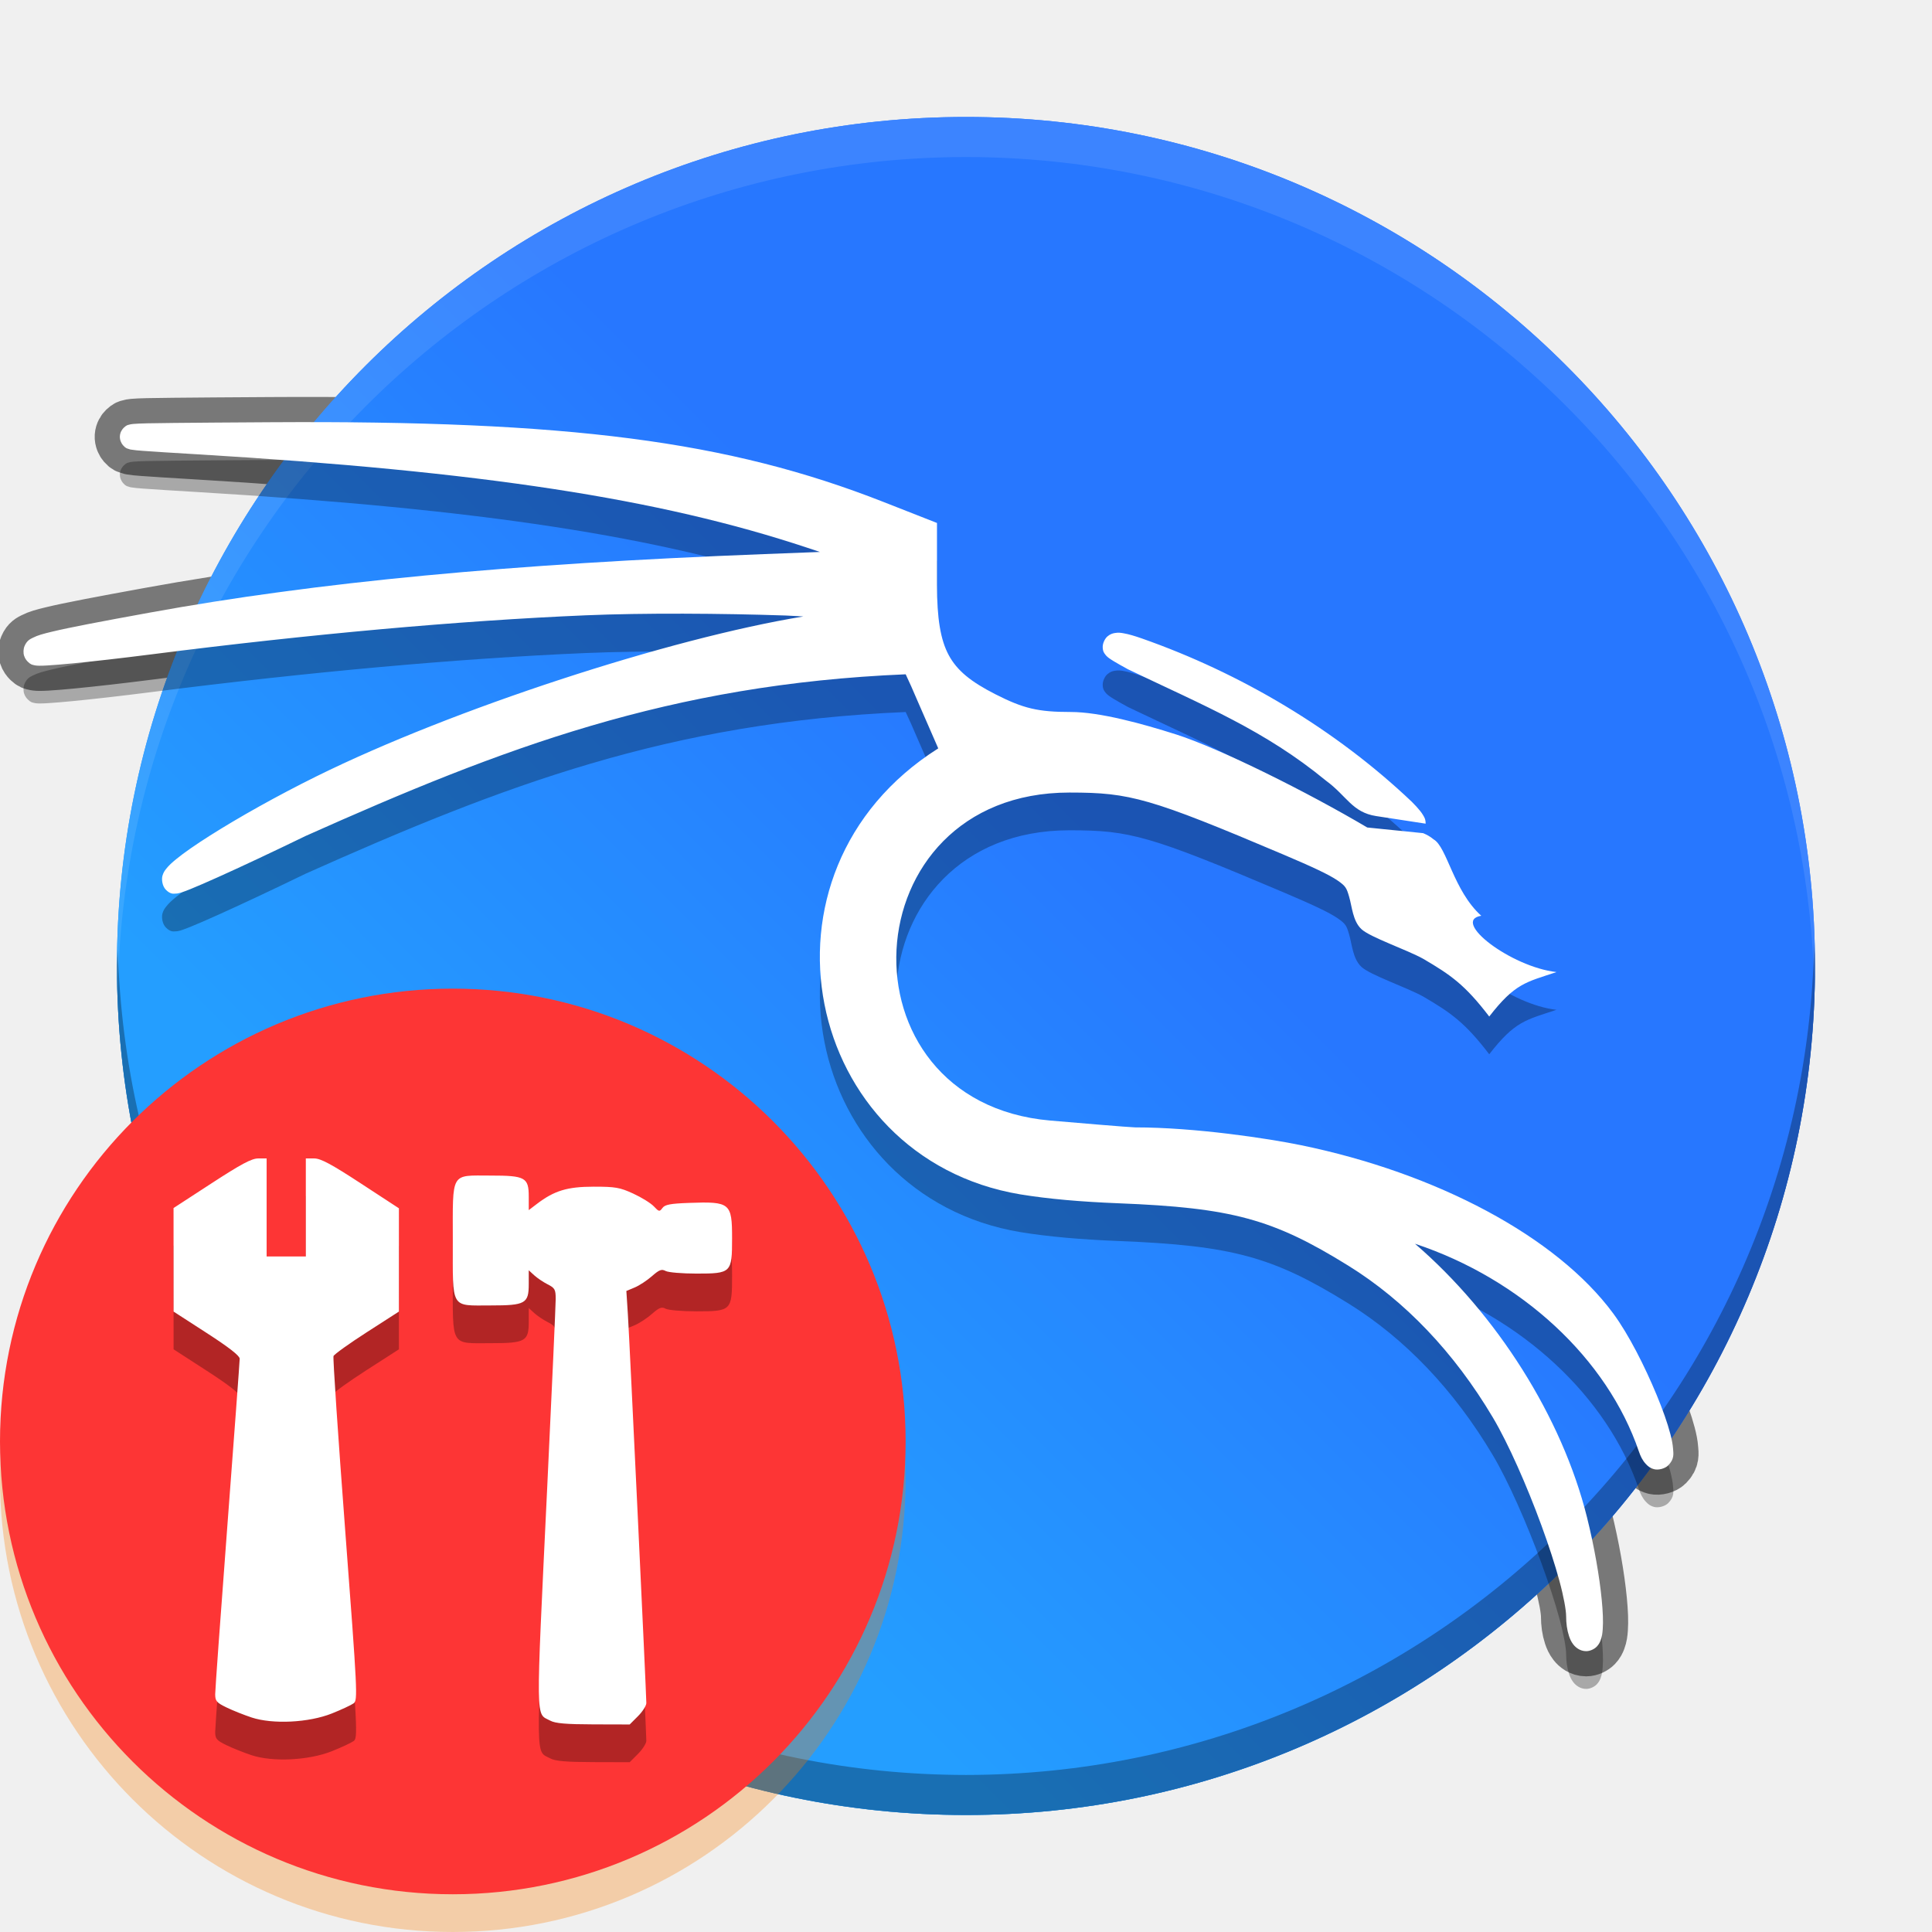
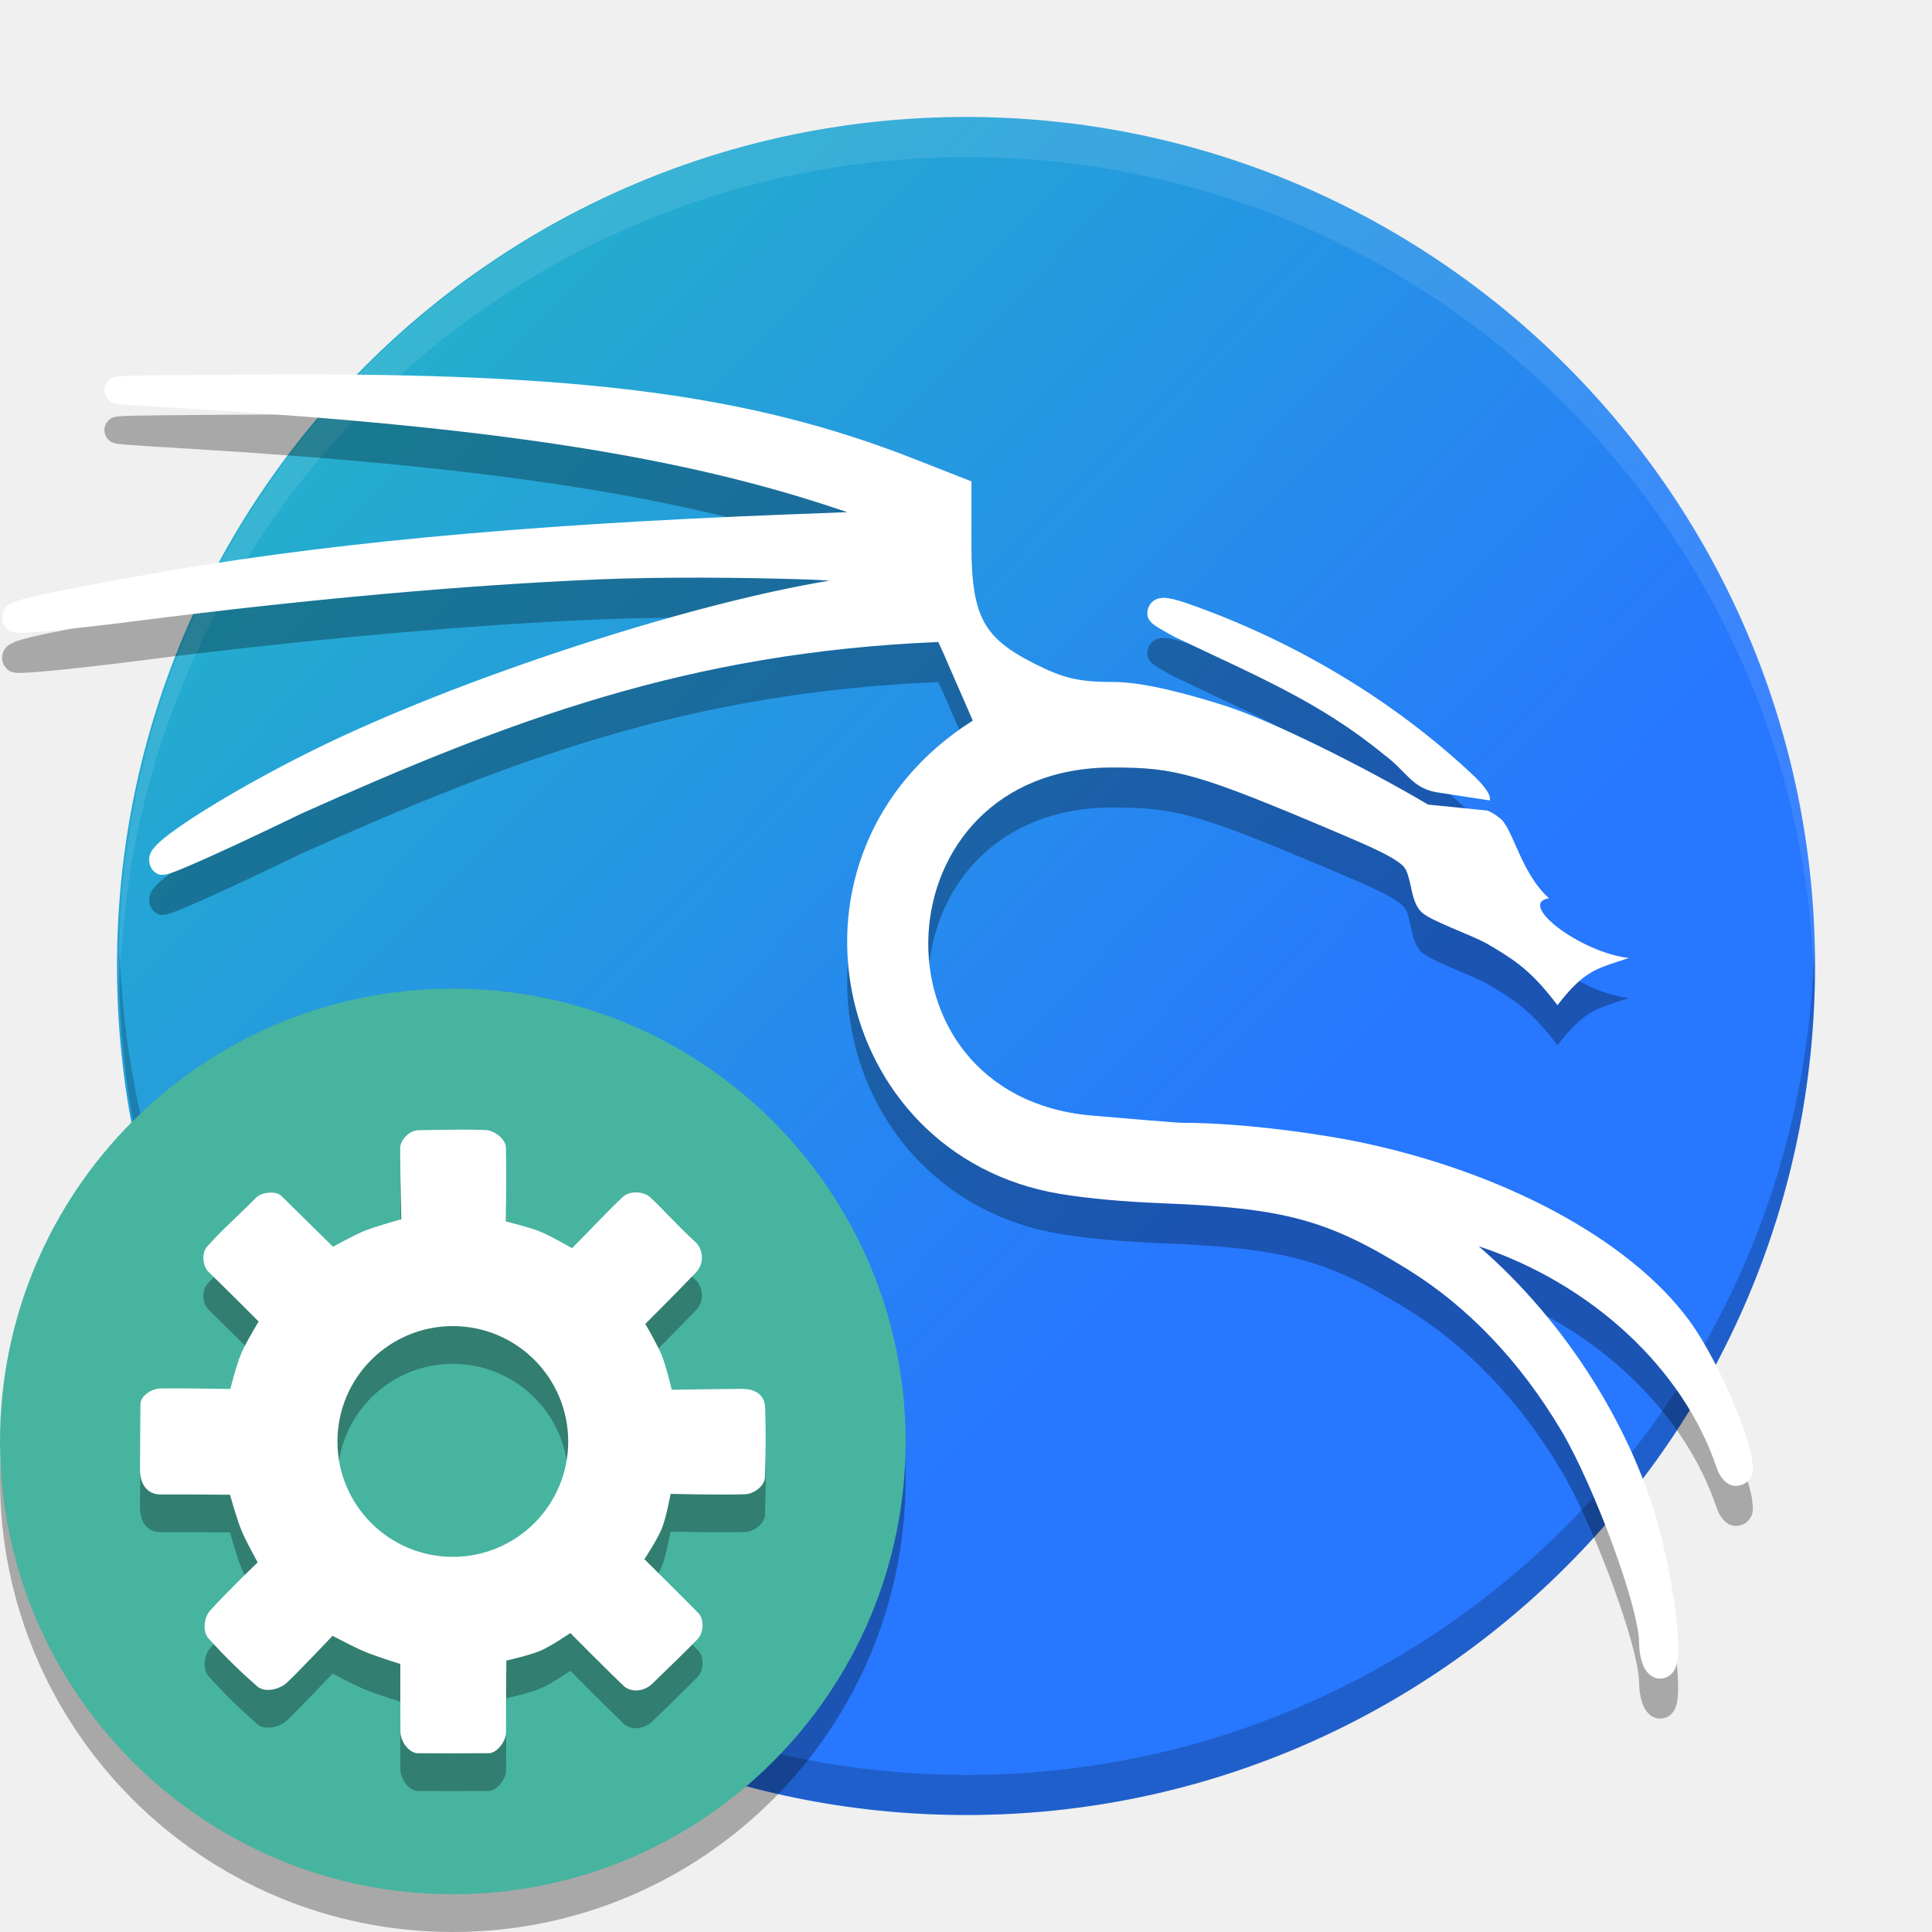
<svg xmlns="http://www.w3.org/2000/svg" version="1" viewBox="0 0 512 512">
  <defs>
-     <linearGradient id="b" x1="211.18" x2="349.73" y1="370.82" y2="232.27" gradientTransform="matrix(1.0606 0 0 1.0606 -62.005 -15.504)" gradientUnits="userSpaceOnUse">
-       <stop stop-color="#249eff" offset="0" />
+     <linearGradient id="e" x1="165.32" x2="320.01" y1="151.05" y2="300.71" gradientTransform="matrix(1.794 0 0 1.794 -250.46 -215.38)" gradientUnits="userSpaceOnUse">
+       <stop stop-color="#23bac2" offset="0" />
      <stop stop-color="#2777ff" offset="1" />
    </linearGradient>
+     <clipPath id="c">
+       <rect width="384" height="384" />
+     </clipPath>
  </defs>
-   <path d="m311.67 194.63c-8.986-2.854-20.241-5.946-27.901-5.946-8.664 0-12.511-0.904-19.949-4.684-6.565-3.335-10.176-6.288-12.379-10.354-2.202-4.065-3.13-9.733-3.13-18.672v-16.383l-14.196-5.574c-41.238-16.188-83.361-21.615-162.38-21.122-11.223 0.07-19.647 0.123-25.586 0.188-5.939 0.064-9.184 0.113-10.847 0.268-0.208 0.019-0.392 0.037-0.649 0.085-0.128 0.024-0.271 0.05-0.511 0.126-0.24 0.076-0.571 0.05-1.35 0.799-0.39 0.374-0.957 1.147-1.024 2.208-0.067 1.06 0.435 1.974 0.817 2.413 0.765 0.879 1.126 0.859 1.371 0.953 0.489 0.188 0.648 0.19 0.852 0.227 0.818 0.145 1.715 0.213 3.185 0.326 2.94 0.225 7.718 0.512 14.104 0.895 75.641 4.536 122.62 11.76 161.73 24.739l3.465 1.151-14.651 0.563c-67.708 2.605-118.58 7.437-162.87 15.496-13.405 2.439-21.377 3.96-26.03 5.081-2.326 0.561-3.748 0.936-5.063 1.613-0.657 0.338-1.53 0.682-2.17 2.175-0.32 0.747-0.372 1.805-0.122 2.579 0.249 0.774 0.652 1.251 0.977 1.577 0.814 0.814 1.258 0.814 1.556 0.895 0.297 0.082 0.482 0.104 0.65 0.124 0.337 0.039 0.594 0.046 0.884 0.048 0.579 5e-3 1.25-0.022 2.079-0.069 1.658-0.095 3.911-0.282 6.651-0.546 5.48-0.529 12.878-1.368 20.918-2.394 42.17-5.381 81.733-8.938 115.1-10.352 15.244-0.646 36.083-0.524 53.032 0.055 1.854 0.063 2.913 0.182 4.663 0.255-35.416 5.793-92.888 24.49-129.04 42.369-10.457 5.17-20.717 10.947-28.231 15.712-3.757 2.383-6.811 4.493-8.963 6.255-1.076 0.881-1.917 1.633-2.632 2.549-0.357 0.458-0.725 0.936-0.98 1.836-0.255 0.9-0.089 2.706 0.932 3.727 1.236 1.236 2.056 0.999 2.459 0.997 0.403-2e-3 0.61-0.047 0.8-0.085 0.381-0.076 0.649-0.161 0.96-0.263 0.622-0.204 1.35-0.481 2.258-0.848 1.816-0.734 4.306-1.815 7.341-3.18 6.069-2.728 14.288-6.583 23.235-10.922 52.224-23.339 96.411-40.206 158.98-42.823 0.898 1.889 1.995 4.337 3.186 7.154l5.445 12.477c-51.997 32.877-35.652 108.59 21.731 118.19 7.551 1.234 16.148 1.97 26.036 2.363 30.078 1.195 40.907 4.138 60.891 16.527 15.009 9.305 28.051 22.962 38.329 40.263 4.072 6.854 9.027 18.101 12.871 28.605 1.922 5.252 3.578 10.336 4.739 14.6 1.162 4.265 1.791 7.836 1.796 9.409 5e-3 1.94 0.242 3.699 0.76 5.256 0.259 0.778 0.567 1.515 1.162 2.279 0.595 0.764 1.748 1.757 3.397 1.757 1.094 0 2.208-0.594 2.795-1.203 0.588-0.609 0.84-1.176 1.03-1.681 0.378-1.011 0.483-1.909 0.558-2.95 0.15-2.083 0.036-4.669-0.261-7.737-0.593-6.136-1.96-14.085-3.916-21.937-6.593-26.462-23.925-53.822-45.578-72.465 28.163 9.346 50.969 30.455 59.336 55.05 0.433 1.272 0.932 2.34 1.863 3.34 0.466 0.5 1.057 1.063 2.183 1.361 1.126 0.297 2.865-0.154 3.715-1.005 1.7-1.7 1.383-3.134 1.3-4.372-0.083-1.238-0.347-2.527-0.73-3.989-0.765-2.924-2.036-6.48-3.611-10.284-3.149-7.609-7.436-16.078-11.483-21.576-15.054-20.449-46.908-37.269-82.78-44.641-8.556-1.758-27.951-4.72-43.986-4.72-1.167 0-16.816-1.315-22.482-1.81-57.063-4.983-53.228-86.924 5.093-86.924 8.291 0 13.419 0.372 21.095 2.582s17.924 6.345 35.641 13.86c7.728 3.278 12.087 5.324 14.304 6.844s2.414 2.04 3.07 4.25c0.798 2.686 0.963 6.5 3.279 8.663 2.316 2.163 12.046 5.458 16.361 7.854 7.357 4.308 11.087 6.908 17.509 15.303 6.837-8.823 9.726-9.08 17.83-11.78-12.084-1.349-28.116-13.621-19.938-14.921-7.388-6.623-9.067-18.263-12.662-20.265-0.835-0.714-1.775-1.224-2.747-1.629l-14.808-1.501c-15.914-9.412-39.012-20.931-50.658-24.665zm66.137 23.649c0-1.222-0.358-1.698-0.612-2.15s-0.52-0.817-0.82-1.196c-0.599-0.759-1.338-1.555-2.236-2.456-20.302-19.282-45.466-34.116-71.498-43.267-1.928-0.671-3.502-1.151-4.91-1.389-0.704-0.119-1.328-0.236-2.334-0.057-0.503 0.089-1.181 0.257-1.912 0.89-0.731 0.633-1.258 1.853-1.258 2.761 0 1.236 0.427 1.686 0.639 1.983 0.211 0.298 0.359 0.437 0.485 0.556 0.251 0.239 0.421 0.361 0.602 0.493 0.363 0.262 0.744 0.505 1.216 0.791 0.944 0.573 2.216 1.291 3.779 2.141 20.272 9.707 36.28 16.203 52.446 29.501 5.529 4.04 6.934 8.409 13.303 9.387z" color="#000000" color-rendering="auto" dominant-baseline="auto" fill="#fff" image-rendering="auto" opacity=".5" shape-rendering="auto" solid-color="#000000" stroke="#000" stroke-width="13.344" style="font-feature-settings:normal;font-variant-alternates:normal;font-variant-caps:normal;font-variant-ligatures:normal;font-variant-numeric:normal;font-variant-position:normal;isolation:auto;mix-blend-mode:normal;shape-padding:0;text-decoration-color:#000000;text-decoration-line:none;text-decoration-style:solid;text-indent:0;text-orientation:mixed;text-transform:none;white-space:normal" />
-   <g stroke-width="1">
-     <circle cx="255.99" cy="256" r="225" fill="url(#b)" />
-     <path d="m480.77 249.78a225 225 0 0 1-224.78 220.6 225 225 0 0 1-224.78-218.8 225 225 0 0 0-0.22 4.402 225 225 0 0 0 225 225 225 225 0 0 0 225-225 225 225 0 0 0-0.22-6.214z" opacity=".3" />
-     <path d="m255.99 31.001a225 225 0 0 0-225 225 225 225 0 0 0 0.22 6.204 225 225 0 0 1 224.78-220.59 225 225 0 0 1 224.78 218.79 225 225 0 0 0 0.22-4.391 225 225 0 0 0-225-225z" fill="#fff" opacity=".1" />
-     <circle cx="255.99" cy="256" r="225" fill="url(#b)" />
+   <circle cx="256" cy="256" r="225" fill="url(#e)" />
+   <g transform="translate(.55099)">
+     <path d="m480.23 249.78a224.73 225 0 0 1-224.51 220.6 224.73 225 0 0 1-224.51-218.8 224.73 225 0 0 0-0.219 4.402 224.73 225 0 0 0 224.73 225 224.73 225 0 0 0 224.73-225 224.73 225 0 0 0-0.219-6.214z" opacity=".2" stroke-width=".999" />
+     <path d="m255.72 31.001a224.73 225 0 0 0-224.73 225 224.73 225 0 0 0 0.219 6.204 224.73 225 0 0 1 224.51-220.59 224.73 225 0 0 1 224.51 218.78 224.73 225 0 0 0 0.219-4.391 224.73 225 0 0 0-224.73-225z" fill="#fff" opacity=".1" stroke-width=".999" />
+     <path d="m324.13 197.65c-9.535-3.028-21.479-6.31-29.607-6.31-9.194 0-13.276-0.96-21.169-4.97-6.967-3.539-10.798-6.673-13.136-10.987-2.337-4.314-3.321-10.328-3.321-19.814v-17.385l-15.064-5.914c-43.76-17.178-88.458-22.937-172.31-22.414-11.909 0.074-20.848 0.131-27.151 0.199-6.302 0.068-9.746 0.12-11.51 0.285-0.221 0.021-0.416 0.04-0.689 0.09-0.136 0.025-0.287 0.053-0.542 0.134-0.255 0.081-0.606 0.053-1.433 0.848-0.413 0.397-1.016 1.218-1.087 2.342-0.071 1.125 0.461 2.094 0.867 2.561 0.812 0.933 1.195 0.911 1.455 1.011 0.519 0.199 0.687 0.202 0.904 0.241 0.868 0.154 1.82 0.226 3.38 0.346 3.12 0.239 8.19 0.544 14.966 0.95 80.266 4.813 130.12 12.479 171.62 26.252l3.677 1.221-15.547 0.597c-71.848 2.764-125.83 7.891-172.83 16.444-14.225 2.588-22.684 4.202-27.622 5.392-2.469 0.595-3.978 0.994-5.372 1.712-0.697 0.359-1.623 0.723-2.303 2.308-0.34 0.792-0.394 1.916-0.13 2.737 0.264 0.821 0.692 1.328 1.037 1.673 0.864 0.864 1.335 0.863 1.651 0.95 0.316 0.087 0.511 0.11 0.69 0.131 0.358 0.042 0.63 0.048 0.938 0.051 0.615 5e-3 1.326-0.023 2.206-0.073 1.759-0.1 4.15-0.299 7.058-0.579 5.815-0.561 13.665-1.452 22.197-2.54 44.749-5.71 86.731-9.484 122.14-10.985 16.176-0.686 38.289-0.557 56.275 0.058 1.968 0.067 3.091 0.193 4.948 0.271-37.582 6.148-98.568 25.988-136.93 44.96-11.096 5.486-21.984 11.616-29.957 16.673-3.987 2.528-7.228 4.767-9.511 6.638-1.141 0.935-2.035 1.733-2.793 2.705-0.379 0.486-0.769 0.993-1.04 1.948-0.271 0.955-0.095 2.872 0.989 3.955 1.312 1.312 2.182 1.06 2.609 1.058 0.428-2e-3 0.647-0.05 0.849-0.09 0.404-0.081 0.689-0.171 1.019-0.279 0.66-0.216 1.433-0.511 2.397-0.9 1.927-0.779 4.569-1.927 7.79-3.374 6.44-2.895 15.162-6.985 24.656-11.59 55.417-24.766 102.31-42.665 168.7-45.442 0.953 2.005 2.117 4.602 3.381 7.592l5.777 13.24c-55.177 34.887-37.832 115.23 23.06 125.42 8.012 1.309 17.135 2.091 27.628 2.508 31.917 1.268 43.408 4.392 64.614 17.538 15.927 9.874 29.766 24.366 40.673 42.725 4.321 7.273 9.579 19.208 13.658 30.354 2.039 5.574 3.797 10.968 5.029 15.493 1.233 4.525 1.901 8.316 1.905 9.984 5e-3 2.059 0.257 3.925 0.806 5.577 0.275 0.826 0.602 1.608 1.234 2.419 0.632 0.811 1.855 1.864 3.605 1.864 1.161 0 2.343-0.63 2.966-1.276 0.623-0.646 0.892-1.248 1.092-1.784 0.401-1.073 0.512-2.025 0.592-3.131 0.159-2.211 0.038-4.954-0.277-8.21-0.629-6.511-2.079-14.946-4.155-23.278-6.996-28.08-25.388-57.113-48.365-76.896 29.885 9.918 54.086 32.317 62.964 58.416 0.459 1.35 0.989 2.483 1.977 3.544 0.494 0.531 1.121 1.128 2.316 1.444 1.195 0.315 3.04-0.164 3.942-1.066 1.804-1.804 1.468-3.325 1.38-4.639s-0.368-2.682-0.774-4.233c-0.812-3.103-2.161-6.876-3.832-10.913-3.342-8.075-7.891-17.061-12.185-22.895-15.975-21.699-49.776-39.548-87.842-47.371-9.079-1.866-29.66-5.009-46.676-5.009-1.238 0-17.844-1.396-23.857-1.921-60.552-5.287-56.483-92.239 5.404-92.239 8.798 0 14.24 0.395 22.385 2.739 8.145 2.345 19.02 6.733 37.82 14.708 8.201 3.479 12.826 5.65 15.179 7.263 2.353 1.613 2.561 2.165 3.258 4.509 0.847 2.85 1.022 6.898 3.479 9.193 2.458 2.295 12.783 5.792 17.361 8.334 7.806 4.572 11.765 7.33 18.58 16.239 7.255-9.363 10.321-9.635 18.92-12.5-12.823-1.432-29.835-14.454-21.157-15.833-7.84-7.028-9.622-19.38-13.436-21.504-0.886-0.758-1.884-1.299-2.915-1.728l-15.713-1.593c-16.887-9.988-41.398-22.211-53.756-26.173zm70.181 25.095c0-1.297-0.38-1.802-0.65-2.282-0.27-0.48-0.552-0.867-0.87-1.269-0.636-0.806-1.42-1.65-2.373-2.607-21.543-20.461-48.246-36.202-75.87-45.913-2.046-0.712-3.716-1.221-5.21-1.474-0.747-0.126-1.409-0.25-2.477-0.061-0.534 0.095-1.253 0.273-2.029 0.944-0.776 0.672-1.335 1.967-1.335 2.93 0 1.311 0.453 1.789 0.678 2.105 0.224 0.316 0.381 0.464 0.514 0.59 0.266 0.253 0.446 0.383 0.639 0.523 0.385 0.279 0.79 0.535 1.29 0.839 1.001 0.608 2.352 1.369 4.01 2.272 21.512 10.3 38.498 17.194 55.653 31.305 5.867 4.287 7.358 8.923 14.116 9.961z" color="#000000" color-rendering="auto" dominant-baseline="auto" image-rendering="auto" opacity=".3" shape-rendering="auto" solid-color="#000000" stroke-width=".677" style="font-feature-settings:normal;font-variant-alternates:normal;font-variant-caps:normal;font-variant-ligatures:normal;font-variant-numeric:normal;font-variant-position:normal;isolation:auto;mix-blend-mode:normal;shape-padding:0;text-decoration-color:#000000;text-decoration-line:none;text-decoration-style:solid;text-indent:0;text-orientation:mixed;text-transform:none;white-space:normal" />
+     <path d="m324.13 187.04c-9.535-3.028-21.479-6.31-29.607-6.31-9.194 0-13.276-0.96-21.169-4.97-6.967-3.539-10.798-6.673-13.136-10.987-2.337-4.314-3.321-10.328-3.321-19.814v-17.385l-15.064-5.914c-43.76-17.178-88.458-22.937-172.31-22.414-11.909 0.074-20.848 0.131-27.151 0.199-6.302 0.068-9.746 0.12-11.51 0.285-0.221 0.021-0.416 0.04-0.689 0.09-0.136 0.025-0.287 0.053-0.542 0.134-0.255 0.081-0.606 0.053-1.433 0.848-0.413 0.397-1.016 1.218-1.087 2.342-0.071 1.125 0.461 2.094 0.867 2.561 0.812 0.933 1.195 0.911 1.455 1.011 0.519 0.199 0.687 0.202 0.904 0.241 0.868 0.154 1.82 0.226 3.38 0.346 3.12 0.239 8.19 0.544 14.966 0.95 80.266 4.813 130.12 12.479 171.62 26.252l3.677 1.221-15.547 0.597c-71.848 2.764-125.83 7.891-172.83 16.444-14.225 2.588-22.684 4.202-27.622 5.392-2.469 0.595-3.978 0.994-5.372 1.712-0.697 0.359-1.623 0.723-2.303 2.308-0.34 0.792-0.394 1.916-0.13 2.737 0.264 0.821 0.692 1.328 1.037 1.673 0.864 0.864 1.335 0.863 1.651 0.95 0.316 0.087 0.511 0.11 0.69 0.131 0.358 0.042 0.63 0.048 0.938 0.051 0.615 5e-3 1.326-0.023 2.206-0.073 1.759-0.1 4.15-0.299 7.058-0.579 5.815-0.561 13.665-1.452 22.197-2.54 44.749-5.71 86.731-9.484 122.14-10.985 16.176-0.686 38.289-0.557 56.275 0.058 1.968 0.067 3.091 0.193 4.948 0.271-37.582 6.148-98.568 25.988-136.93 44.96-11.096 5.486-21.984 11.616-29.957 16.673-3.987 2.528-7.228 4.767-9.511 6.638-1.141 0.935-2.035 1.733-2.793 2.705-0.379 0.486-0.769 0.993-1.04 1.948-0.271 0.955-0.095 2.872 0.989 3.955 1.312 1.312 2.182 1.06 2.609 1.058 0.428-2e-3 0.647-0.05 0.849-0.09 0.404-0.081 0.689-0.171 1.019-0.279 0.66-0.216 1.433-0.511 2.397-0.9 1.927-0.779 4.569-1.927 7.79-3.374 6.44-2.895 15.162-6.985 24.656-11.59 55.417-24.766 102.31-42.665 168.7-45.442 0.953 2.005 2.117 4.602 3.381 7.592l5.777 13.24c-55.177 34.887-37.832 115.23 23.06 125.42 8.012 1.309 17.135 2.091 27.628 2.508 31.917 1.268 43.408 4.392 64.614 17.538 15.927 9.874 29.766 24.366 40.673 42.725 4.321 7.273 9.579 19.208 13.658 30.354 2.039 5.574 3.797 10.968 5.029 15.493 1.233 4.525 1.901 8.316 1.905 9.984 5e-3 2.059 0.257 3.925 0.806 5.577 0.275 0.826 0.602 1.608 1.234 2.419 0.632 0.811 1.855 1.864 3.605 1.864 1.161 0 2.343-0.63 2.966-1.276 0.623-0.646 0.892-1.248 1.092-1.784 0.401-1.073 0.512-2.025 0.592-3.131 0.159-2.211 0.038-4.954-0.277-8.21-0.629-6.511-2.079-14.946-4.155-23.278-6.996-28.08-25.388-57.113-48.365-76.896 29.885 9.918 54.086 32.317 62.964 58.416 0.459 1.35 0.989 2.483 1.977 3.544 0.494 0.531 1.121 1.128 2.316 1.444 1.195 0.315 3.04-0.164 3.942-1.066 1.804-1.804 1.468-3.325 1.38-4.639s-0.368-2.682-0.774-4.233c-0.812-3.103-2.161-6.876-3.832-10.913-3.342-8.075-7.891-17.061-12.185-22.895-15.975-21.699-49.776-39.548-87.842-47.371-9.079-1.866-29.66-5.009-46.676-5.009-1.238 0-17.844-1.396-23.857-1.921-60.552-5.287-56.483-92.239 5.404-92.239 8.798 0 14.24 0.395 22.385 2.739 8.145 2.345 19.02 6.733 37.82 14.708 8.201 3.479 12.826 5.65 15.179 7.263 2.353 1.613 2.561 2.165 3.258 4.509 0.847 2.85 1.022 6.898 3.479 9.193 2.458 2.295 12.783 5.792 17.361 8.334 7.806 4.572 11.765 7.33 18.58 16.239 7.255-9.363 10.321-9.635 18.92-12.5-12.823-1.432-29.835-14.454-21.157-15.833-7.84-7.028-9.622-19.38-13.436-21.504-0.886-0.758-1.884-1.299-2.915-1.728l-15.713-1.593c-16.887-9.988-41.398-22.211-53.756-26.173zm70.181 25.095c0-1.297-0.38-1.802-0.65-2.282-0.27-0.48-0.552-0.867-0.87-1.27-0.636-0.806-1.42-1.65-2.373-2.607-21.543-20.461-48.246-36.202-75.87-45.913-2.046-0.712-3.716-1.221-5.21-1.474-0.747-0.126-1.409-0.25-2.477-0.061-0.534 0.095-1.253 0.273-2.029 0.944-0.776 0.672-1.335 1.967-1.335 2.93 0 1.311 0.453 1.789 0.678 2.105s0.381 0.464 0.514 0.59c0.266 0.253 0.446 0.383 0.639 0.523 0.385 0.279 0.79 0.535 1.29 0.839 1.001 0.608 2.352 1.369 4.01 2.272 21.512 10.3 38.498 17.194 55.653 31.305 5.867 4.287 7.358 8.923 14.116 9.961z" color="#000000" color-rendering="auto" dominant-baseline="auto" fill="#fff" image-rendering="auto" shape-rendering="auto" solid-color="#000000" stroke-width=".677" style="font-feature-settings:normal;font-variant-alternates:normal;font-variant-caps:normal;font-variant-ligatures:normal;font-variant-numeric:normal;font-variant-position:normal;isolation:auto;mix-blend-mode:normal;shape-padding:0;text-decoration-color:#000000;text-decoration-line:none;text-decoration-style:solid;text-indent:0;text-orientation:mixed;text-transform:none;white-space:normal" />
  </g>
-   <path d="m480.78 249.78a225 225 0 0 1-224.78 220.6 225 225 0 0 1-224.78-218.8 225 225 0 0 0-0.22 4.402 225 225 0 0 0 225 225 225 225 0 0 0 225-225 225 225 0 0 0-0.22-6.214z" opacity=".3" />
-   <path d="m256 31.001a225 225 0 0 0-225 225 225 225 0 0 0 0.22 6.204 225 225 0 0 1 224.78-220.59 225 225 0 0 1 224.78 218.78 225 225 0 0 0 0.22-4.391 225 225 0 0 0-225-225z" fill="#fff" opacity=".1" />
-   <path d="m311.67 204.63c-8.986-2.854-20.241-5.946-27.901-5.946-8.664 0-12.511-0.904-19.949-4.684-6.565-3.335-10.176-6.288-12.379-10.354-2.202-4.065-3.13-9.733-3.13-18.672v-16.383l-14.196-5.574c-41.238-16.188-83.361-21.615-162.38-21.122-11.223 0.07-19.647 0.123-25.586 0.188-5.939 0.064-9.184 0.113-10.847 0.268-0.208 0.019-0.392 0.037-0.649 0.085-0.128 0.024-0.271 0.05-0.511 0.126-0.24 0.076-0.571 0.05-1.35 0.799-0.39 0.374-0.957 1.147-1.024 2.208-0.067 1.06 0.435 1.974 0.817 2.413 0.765 0.879 1.126 0.859 1.371 0.953 0.489 0.188 0.648 0.19 0.852 0.227 0.818 0.145 1.715 0.213 3.185 0.326 2.94 0.225 7.718 0.512 14.104 0.895 75.641 4.536 122.62 11.76 161.73 24.739l3.465 1.151-14.651 0.563c-67.708 2.605-118.58 7.437-162.87 15.496-13.405 2.439-21.377 3.96-26.03 5.081-2.326 0.561-3.748 0.936-5.063 1.613-0.657 0.338-1.53 0.682-2.17 2.175-0.32 0.747-0.372 1.805-0.122 2.579 0.249 0.774 0.652 1.251 0.977 1.577 0.814 0.814 1.258 0.814 1.556 0.895 0.297 0.082 0.482 0.104 0.65 0.124 0.337 0.039 0.594 0.046 0.884 0.048 0.579 5e-3 1.25-0.022 2.079-0.069 1.658-0.095 3.911-0.282 6.651-0.546 5.48-0.529 12.878-1.368 20.918-2.394 42.17-5.381 81.733-8.938 115.1-10.352 15.244-0.646 36.083-0.524 53.032 0.055 1.854 0.063 2.913 0.181 4.663 0.255-35.416 5.793-92.888 24.49-129.04 42.369-10.457 5.17-20.717 10.947-28.231 15.712-3.757 2.383-6.811 4.493-8.963 6.255-1.076 0.881-1.917 1.633-2.632 2.549-0.357 0.458-0.725 0.936-0.98 1.836-0.255 0.9-0.089 2.706 0.932 3.727 1.236 1.236 2.056 0.999 2.459 0.997 0.403-2e-3 0.61-0.047 0.8-0.085 0.381-0.076 0.649-0.161 0.96-0.263 0.622-0.204 1.35-0.481 2.258-0.848 1.816-0.734 4.306-1.815 7.341-3.18 6.069-2.728 14.288-6.583 23.235-10.922 52.224-23.339 96.411-40.206 158.98-42.823 0.898 1.889 1.995 4.337 3.186 7.154l5.445 12.477c-51.997 32.877-35.652 108.59 21.731 118.19 7.551 1.234 16.148 1.97 26.036 2.363 30.078 1.195 40.907 4.138 60.891 16.527 15.009 9.305 28.051 22.962 38.329 40.263 4.072 6.854 9.027 18.101 12.871 28.605 1.922 5.252 3.578 10.336 4.739 14.6 1.162 4.265 1.791 7.836 1.796 9.409 5e-3 1.94 0.242 3.699 0.76 5.256 0.259 0.778 0.567 1.515 1.162 2.279 0.595 0.764 1.748 1.757 3.397 1.757 1.094 0 2.208-0.594 2.795-1.203 0.588-0.609 0.84-1.176 1.03-1.681 0.378-1.011 0.483-1.909 0.558-2.95 0.15-2.083 0.036-4.669-0.261-7.737-0.593-6.136-1.96-14.085-3.916-21.937-6.593-26.462-23.925-53.822-45.578-72.465 28.163 9.346 50.969 30.455 59.336 55.05 0.433 1.272 0.932 2.34 1.863 3.34 0.466 0.5 1.057 1.063 2.183 1.361 1.126 0.297 2.865-0.154 3.715-1.005 1.7-1.7 1.383-3.134 1.3-4.372-0.083-1.238-0.347-2.527-0.73-3.989-0.765-2.924-2.036-6.48-3.611-10.284-3.149-7.609-7.436-16.078-11.483-21.576-15.054-20.449-46.908-37.269-82.78-44.641-8.556-1.758-27.951-4.72-43.986-4.72-1.167 0-16.816-1.315-22.482-1.81-57.063-4.983-53.228-86.924 5.093-86.924 8.291 0 13.419 0.372 21.095 2.582s17.924 6.345 35.641 13.86c7.728 3.278 12.087 5.324 14.304 6.844s2.414 2.04 3.07 4.25c0.798 2.686 0.963 6.5 3.279 8.663 2.316 2.163 12.046 5.458 16.361 7.854 7.357 4.308 11.087 6.908 17.509 15.303 6.837-8.823 9.726-9.08 17.83-11.78-12.084-1.349-28.116-13.621-19.938-14.921-7.388-6.623-9.067-18.263-12.662-20.265-0.835-0.714-1.775-1.224-2.747-1.629l-14.808-1.501c-15.914-9.412-39.012-20.931-50.658-24.665zm66.137 23.649c0-1.222-0.358-1.698-0.612-2.15s-0.52-0.817-0.82-1.196c-0.599-0.759-1.338-1.555-2.236-2.456-20.302-19.282-45.466-34.116-71.498-43.267-1.928-0.671-3.502-1.151-4.91-1.389-0.704-0.119-1.328-0.236-2.334-0.057-0.503 0.089-1.181 0.257-1.912 0.89-0.731 0.633-1.258 1.853-1.258 2.761 0 1.236 0.427 1.686 0.639 1.983 0.211 0.298 0.359 0.437 0.485 0.556 0.251 0.239 0.421 0.361 0.602 0.493 0.363 0.262 0.744 0.505 1.216 0.791 0.944 0.573 2.216 1.291 3.779 2.141 20.272 9.707 36.28 16.203 52.446 29.501 5.529 4.04 6.934 8.409 13.303 9.387z" color="#000000" color-rendering="auto" dominant-baseline="auto" image-rendering="auto" opacity=".3" shape-rendering="auto" solid-color="#000000" stroke-width=".667" style="font-feature-settings:normal;font-variant-alternates:normal;font-variant-caps:normal;font-variant-ligatures:normal;font-variant-numeric:normal;font-variant-position:normal;isolation:auto;mix-blend-mode:normal;shape-padding:0;text-decoration-color:#000000;text-decoration-line:none;text-decoration-style:solid;text-indent:0;text-orientation:mixed;text-transform:none;white-space:normal" />
-   <path d="m311.67 194.63c-8.986-2.854-20.241-5.946-27.901-5.946-8.664 0-12.511-0.904-19.949-4.684-6.565-3.335-10.176-6.288-12.379-10.354-2.202-4.065-3.13-9.733-3.13-18.672v-16.383l-14.196-5.574c-41.238-16.188-83.361-21.615-162.38-21.122-11.223 0.07-19.647 0.123-25.586 0.188-5.939 0.064-9.184 0.113-10.847 0.268-0.208 0.019-0.392 0.037-0.649 0.085-0.128 0.024-0.271 0.05-0.511 0.126-0.24 0.076-0.571 0.05-1.35 0.799-0.39 0.374-0.957 1.147-1.024 2.208-0.067 1.06 0.435 1.974 0.817 2.413 0.765 0.879 1.126 0.859 1.371 0.953 0.489 0.188 0.648 0.19 0.852 0.227 0.818 0.145 1.715 0.213 3.185 0.326 2.94 0.225 7.718 0.512 14.104 0.895 75.641 4.536 122.62 11.76 161.73 24.739l3.465 1.151-14.651 0.563c-67.708 2.605-118.58 7.437-162.87 15.496-13.405 2.439-21.377 3.96-26.03 5.081-2.326 0.561-3.748 0.936-5.063 1.613-0.657 0.338-1.53 0.682-2.17 2.175-0.32 0.747-0.372 1.805-0.122 2.579 0.249 0.774 0.652 1.251 0.977 1.577 0.814 0.814 1.258 0.814 1.556 0.895 0.297 0.082 0.482 0.104 0.65 0.124 0.337 0.039 0.594 0.046 0.884 0.048 0.579 5e-3 1.25-0.022 2.079-0.069 1.658-0.095 3.911-0.282 6.651-0.546 5.48-0.529 12.878-1.368 20.918-2.394 42.17-5.381 81.733-8.938 115.1-10.352 15.244-0.646 36.083-0.524 53.032 0.055 1.854 0.063 2.913 0.181 4.663 0.255-35.416 5.793-92.888 24.49-129.04 42.369-10.457 5.17-20.717 10.947-28.231 15.712-3.757 2.383-6.811 4.493-8.963 6.255-1.076 0.881-1.917 1.633-2.632 2.549-0.357 0.458-0.725 0.936-0.98 1.836-0.255 0.9-0.089 2.706 0.932 3.727 1.236 1.236 2.056 0.999 2.459 0.997 0.403-2e-3 0.61-0.047 0.8-0.085 0.381-0.076 0.649-0.161 0.96-0.263 0.622-0.204 1.35-0.481 2.258-0.848 1.816-0.734 4.306-1.815 7.341-3.18 6.069-2.728 14.288-6.583 23.235-10.922 52.224-23.339 96.411-40.206 158.98-42.823 0.898 1.889 1.995 4.337 3.186 7.154l5.445 12.477c-51.997 32.877-35.652 108.59 21.731 118.19 7.551 1.234 16.148 1.97 26.036 2.363 30.078 1.195 40.907 4.138 60.891 16.527 15.009 9.305 28.051 22.962 38.329 40.263 4.072 6.854 9.027 18.101 12.871 28.605 1.922 5.252 3.578 10.336 4.739 14.6 1.162 4.265 1.791 7.836 1.796 9.409 5e-3 1.94 0.242 3.699 0.76 5.256 0.259 0.778 0.567 1.515 1.162 2.279 0.595 0.764 1.748 1.757 3.397 1.757 1.094 0 2.208-0.594 2.795-1.203 0.588-0.609 0.84-1.176 1.03-1.681 0.378-1.011 0.483-1.909 0.558-2.95 0.15-2.083 0.036-4.669-0.261-7.737-0.593-6.136-1.96-14.085-3.916-21.937-6.593-26.462-23.925-53.822-45.578-72.465 28.163 9.346 50.969 30.455 59.336 55.05 0.433 1.272 0.932 2.34 1.863 3.34 0.466 0.5 1.057 1.063 2.183 1.361 1.126 0.297 2.865-0.154 3.715-1.005 1.7-1.7 1.383-3.134 1.3-4.372-0.083-1.238-0.347-2.527-0.73-3.989-0.765-2.924-2.036-6.48-3.611-10.284-3.149-7.609-7.436-16.078-11.483-21.576-15.054-20.449-46.908-37.269-82.78-44.641-8.556-1.758-27.951-4.72-43.986-4.72-1.167 0-16.816-1.315-22.482-1.81-57.063-4.983-53.228-86.924 5.093-86.924 8.291 0 13.419 0.372 21.095 2.582s17.924 6.345 35.641 13.86c7.728 3.278 12.087 5.324 14.304 6.844s2.414 2.04 3.07 4.25c0.798 2.686 0.963 6.5 3.279 8.663 2.316 2.163 12.046 5.458 16.361 7.854 7.357 4.308 11.087 6.908 17.509 15.303 6.837-8.823 9.726-9.08 17.83-11.78-12.084-1.349-28.116-13.621-19.938-14.921-7.388-6.623-9.067-18.263-12.662-20.265-0.835-0.714-1.775-1.224-2.747-1.629l-14.808-1.501c-15.914-9.412-39.012-20.931-50.658-24.665zm66.137 23.649c0-1.222-0.358-1.698-0.612-2.15s-0.52-0.817-0.82-1.196c-0.599-0.759-1.338-1.555-2.236-2.456-20.302-19.282-45.466-34.116-71.498-43.267-1.928-0.671-3.502-1.151-4.91-1.389-0.704-0.119-1.328-0.236-2.334-0.057-0.503 0.089-1.181 0.257-1.912 0.89-0.731 0.633-1.258 1.853-1.258 2.761 0 1.236 0.427 1.686 0.639 1.983 0.211 0.298 0.359 0.437 0.485 0.556 0.251 0.239 0.421 0.361 0.602 0.493 0.363 0.262 0.744 0.505 1.216 0.791 0.944 0.573 2.216 1.291 3.779 2.141 20.272 9.707 36.28 16.203 52.446 29.501 5.529 4.04 6.934 8.409 13.303 9.387z" color="#000000" color-rendering="auto" dominant-baseline="auto" fill="#fff" image-rendering="auto" shape-rendering="auto" solid-color="#000000" stroke-width=".667" style="font-feature-settings:normal;font-variant-alternates:normal;font-variant-caps:normal;font-variant-ligatures:normal;font-variant-numeric:normal;font-variant-position:normal;isolation:auto;mix-blend-mode:normal;shape-padding:0;text-decoration-color:#000000;text-decoration-line:none;text-decoration-style:solid;text-indent:0;text-orientation:mixed;text-transform:none;white-space:normal" />
  <g transform="translate(-272)" fill-rule="evenodd" stroke-width="1.25">
-     <path d="m512 392c0 66.275-53.725 120-120 120s-120-53.725-120-120 53.725-120 120-120 120 53.725 120 120z" fill="#fd7d00" opacity=".3" />
-     <path d="m512 382c0 66.275-53.725 120-120 120s-120-53.725-120-120 53.725-120 120-120 120 53.725 120 120z" fill="#fd3535" />
+     <path d="m512 392c0 66.275-53.725 120-120 120s-120-53.725-120-120 53.725-120 120-120 120 53.725 120 120z" opacity=".3" />
+     <path d="m512 382c0 66.275-53.725 120-120 120s-120-53.725-120-120 53.725-120 120-120 120 53.725 120 120z" fill="#47b49f" />
  </g>
-   <path d="m145.82 465.99c-3.911-2.123-3.855 2.128-0.814-61.588 1.242-26.036 2.259-48.602 2.259-50.149 0-2.518-0.219-2.92-2.11-3.876-1.16-0.587-2.767-1.668-3.571-2.403l-1.461-1.336v3.648c0 5.172-0.883 5.67-10.062 5.67-10.784 0-10.062 1.235-10.062-17.209 0-18.443-0.722-17.209 10.062-17.209 9.148 0 10.062 0.508 10.062 5.59v3.568l2.146-1.637c4.618-3.523 8.07-4.573 15.058-4.576 5.76-3e-3 6.944 0.204 10.498 1.839 2.203 1.013 4.659 2.537 5.457 3.386 1.35 1.438 1.507 1.467 2.271 0.422 0.656-0.898 2.07-1.168 7.067-1.349 10.89-0.394 11.387 0.014 11.387 9.364 0 9.18-0.192 9.369-9.456 9.369-3.772 0-7.439-0.31-8.146-0.689-1.063-0.569-1.697-0.329-3.643 1.38-1.296 1.138-3.349 2.484-4.563 2.991l-2.207 0.922 0.407 6.302c0.415 6.426 4.887 100.59 4.887 102.9 0 0.697-0.993 2.261-2.207 3.475l-2.207 2.208-9.64-0.026c-7.238-0.019-10.081-0.265-11.41-0.986zm-79.146-0.843c-2.014-0.664-5.009-1.859-6.654-2.656-2.625-1.271-2.992-1.702-2.992-3.513 0-1.135 1.461-21.34 3.246-44.899 1.785-23.559 3.246-43.36 3.246-44.003 0-0.79-2.846-3.01-8.758-6.83l-8.758-5.66-0.013-27.443 10.101-6.572c7.835-5.097 10.602-6.572 12.335-6.572h2.233v25.975h10.387v-25.975h2.223c1.723 0 4.498 1.486 12.335 6.606l10.111 6.606-4e-3 27.373-8.499 5.466c-4.675 3.006-8.649 5.854-8.831 6.329-0.182 0.475 1.206 21.181 3.086 46.013 3.272 43.232 3.368 45.186 2.251 46.004-0.641 0.469-3.244 1.682-5.782 2.695-6.106 2.436-15.644 2.91-21.262 1.059z" opacity=".3" stroke-width=".649" />
-   <path d="m145.82 455.99c-3.911-2.123-3.855 2.128-0.814-61.588 1.242-26.036 2.259-48.602 2.259-50.149 0-2.518-0.219-2.92-2.11-3.876-1.16-0.587-2.767-1.668-3.571-2.403l-1.461-1.336v3.648c0 5.172-0.883 5.67-10.062 5.67-10.784 0-10.062 1.235-10.062-17.209 0-18.443-0.722-17.209 10.062-17.209 9.148 0 10.062 0.508 10.062 5.59v3.568l2.146-1.637c4.618-3.523 8.07-4.573 15.058-4.576 5.76-3e-3 6.944 0.204 10.498 1.839 2.203 1.013 4.659 2.537 5.457 3.386 1.35 1.438 1.507 1.467 2.271 0.422 0.656-0.898 2.07-1.168 7.067-1.349 10.89-0.394 11.387 0.014 11.387 9.364 0 9.18-0.192 9.369-9.456 9.369-3.772 0-7.439-0.31-8.146-0.689-1.063-0.569-1.697-0.329-3.643 1.38-1.296 1.138-3.349 2.484-4.563 2.991l-2.207 0.922 0.407 6.302c0.415 6.426 4.887 100.59 4.887 102.9 0 0.697-0.993 2.261-2.207 3.475l-2.207 2.208-9.64-0.026c-7.238-0.019-10.081-0.265-11.41-0.986zm-79.146-0.843c-2.014-0.664-5.009-1.859-6.654-2.656-2.625-1.271-2.992-1.702-2.992-3.513 0-1.135 1.461-21.34 3.246-44.899 1.785-23.559 3.246-43.36 3.246-44.003 0-0.79-2.846-3.01-8.758-6.83l-8.758-5.66-0.013-27.443 10.101-6.572c7.835-5.097 10.602-6.572 12.335-6.572h2.233v25.975h10.387v-25.975h2.223c1.723 0 4.498 1.486 12.335 6.606l10.111 6.606-4e-3 27.373-8.499 5.466c-4.675 3.006-8.649 5.854-8.831 6.329-0.182 0.475 1.206 21.181 3.086 46.013 3.272 43.232 3.368 45.186 2.251 46.004-0.641 0.469-3.244 1.682-5.782 2.695-6.106 2.436-15.644 2.91-21.262 1.059z" fill="#fff" stroke-width=".649" />
+   <path d="m122.44 309.36c-3.694-2e-3 -7.66 0.088-11.676 0.17-2.24 0.044-4.727 2.544-4.721 4.787 0.015 5.944 0.297 18.823 0.297 18.823s-6.66 1.8-9.847 3.097c-2.849 1.163-8.234 4.176-8.234 4.176s-7.357-7.241-13.717-13.508c-1.372-1.351-5.142-0.993-6.514 0.356-11.226 11.041-8.45 7.96-13.12 13.072-1.521 1.665-1.251 5.191 0.373 6.755 4.611 4.45 13.258 13.128 13.258 13.128s-3.421 5.622-4.685 8.645c-1.242 2.971-2.814 9.238-2.814 9.238s-12.353-0.245-18.532-0.145c-2.34 0.036-5.292 1.98-5.301 4.23-0.013 3.57-0.063 12.129-0.109 17.111-0.046 4.982 2.774 6.761 5.36 6.747 7.572-0.037 18.505 0.086 18.505 0.086s1.741 6.311 2.979 9.334c1.215 2.967 4.345 8.584 4.345 8.584s-8.556 8.224-12.632 12.814c-1.63 1.833-2.024 5.519-0.386 7.344 4.37 4.867 8.764 9.095 12.902 12.711 1.984 1.733 5.917 0.826 7.84-0.974 3.369-3.155 12.123-12.433 12.123-12.433s5.603 2.982 8.528 4.203c1.534 0.641 3.889 1.456 5.862 2.112 1.974 0.656 3.562 1.152 3.562 1.152s-2e-3 2.963 0 6.69c2e-3 3.728 7e-3 8.22 0.023 11.275 7e-3 1.222 0.555 2.638 1.408 3.75 0.851 1.113 2.009 1.921 3.231 1.932 5.82 0.046 12.353 0.029 18.804-5e-3 1.092-5e-3 2.235-0.823 3.101-1.913 0.867-1.091 1.46-2.451 1.454-3.543-0.012-3.007 7e-3 -7.781 0.028-11.802 0.025-4.021 0.052-7.291 0.052-7.291s1.565-0.348 3.495-0.855c1.93-0.507 4.226-1.175 5.688-1.81 1.383-0.601 3.327-1.758 4.924-2.766 1.597-1.008 2.851-1.865 2.851-1.865s2.525 2.55 5.554 5.577c3.026 3.025 6.556 6.524 8.559 8.419 0.884 0.838 2.189 1.278 3.575 1.213 1.387-0.065 2.856-0.637 4.075-1.821 2.556-2.487 4.723-4.584 6.662-6.479 1.938-1.896 3.648-3.591 5.286-5.275 0.804-0.826 1.263-2.144 1.32-3.461 0.055-1.318-0.291-2.634-1.098-3.459-2.263-2.315-5.839-5.885-8.848-8.877-3.01-2.99-5.453-5.404-5.453-5.404s0.865-1.312 1.875-2.986c1.01-1.676 2.166-3.713 2.747-5.162 0.588-1.462 1.167-3.75 1.597-5.674 0.433-1.924 0.717-3.484 0.717-3.484s13.562 0.312 19.745 0.094c2.3-0.08 5.183-2.166 5.261-4.465 0.233-6.765 0.245-12.19 0.069-18.295-0.107-3.692-2.615-5.206-6.472-5.173-5.01 0.044-18.293 0.224-18.293 0.224s-1.431-6.071-2.586-8.953c-1.184-2.958-4.423-8.475-4.423-8.475s9.001-8.988 13.38-13.598c2.986-3.143 1.138-6.966 0.123-7.886-4.218-3.823-8.55-8.621-12.135-12.02-1.752-1.665-5.458-1.846-7.247-0.22-3.658 3.325-8.794 8.934-13.543 13.652 0 0-5.653-3.283-8.678-4.492-2.854-1.142-8.856-2.577-8.856-2.577s0.226-13.065 2e-3 -19.642c-0.077-2.244-3.067-4.482-5.309-4.593-1.976-0.087-4.094-0.12-6.311-0.12zm-2.437 52.07c16.887 0 30.577 13.69 30.577 30.577 0 16.887-13.69 30.577-30.577 30.577-16.887 0-30.577-13.69-30.577-30.577 0-16.887 13.69-30.577 30.577-30.577z" fill-rule="evenodd" opacity=".3" stroke-width="2.802" />
+   <path d="m122.44 299.36c-3.694-2e-3 -7.66 0.088-11.676 0.17-2.24 0.044-4.727 2.544-4.721 4.787 0.015 5.944 0.297 18.823 0.297 18.823s-6.66 1.8-9.847 3.097c-2.849 1.163-8.234 4.176-8.234 4.176s-7.357-7.241-13.717-13.508c-1.372-1.351-5.142-0.993-6.514 0.356-11.226 11.041-8.45 7.96-13.12 13.072-1.521 1.665-1.251 5.191 0.373 6.755 4.611 4.45 13.258 13.128 13.258 13.128s-3.421 5.622-4.685 8.645c-1.242 2.971-2.814 9.238-2.814 9.238s-12.353-0.245-18.532-0.145c-2.34 0.036-5.292 1.98-5.301 4.23-0.013 3.57-0.063 12.129-0.109 17.111-0.046 4.982 2.774 6.761 5.36 6.747 7.572-0.037 18.505 0.086 18.505 0.086s1.741 6.311 2.979 9.334c1.215 2.967 4.345 8.584 4.345 8.584s-8.556 8.224-12.632 12.814c-1.63 1.833-2.024 5.519-0.386 7.344 4.37 4.867 8.764 9.095 12.902 12.711 1.984 1.733 5.917 0.826 7.84-0.974 3.369-3.155 12.123-12.433 12.123-12.433s5.603 2.982 8.528 4.203c1.534 0.641 3.889 1.456 5.862 2.112 1.974 0.656 3.562 1.152 3.562 1.152s-2e-3 2.963 0 6.69c2e-3 3.728 7e-3 8.22 0.023 11.275 7e-3 1.222 0.555 2.638 1.408 3.75 0.851 1.113 2.009 1.921 3.231 1.932 5.82 0.046 12.353 0.029 18.804-5e-3 1.092-5e-3 2.235-0.823 3.101-1.913 0.867-1.091 1.46-2.451 1.454-3.543-0.012-3.007 7e-3 -7.781 0.028-11.802 0.025-4.021 0.052-7.291 0.052-7.291s1.565-0.348 3.495-0.855c1.93-0.507 4.226-1.175 5.688-1.81 1.383-0.601 3.327-1.758 4.924-2.766 1.597-1.008 2.851-1.865 2.851-1.865s2.525 2.55 5.554 5.577c3.026 3.025 6.556 6.524 8.559 8.419 0.884 0.838 2.189 1.278 3.575 1.213 1.387-0.065 2.856-0.637 4.075-1.821 2.556-2.487 4.723-4.584 6.662-6.479 1.938-1.896 3.648-3.591 5.286-5.275 0.804-0.826 1.263-2.144 1.32-3.461 0.055-1.318-0.291-2.634-1.098-3.459-2.263-2.315-5.839-5.885-8.848-8.877-3.01-2.99-5.453-5.404-5.453-5.404s0.865-1.312 1.875-2.986c1.01-1.676 2.166-3.713 2.747-5.162 0.588-1.462 1.167-3.75 1.597-5.674 0.433-1.924 0.717-3.484 0.717-3.484s13.562 0.312 19.745 0.094c2.3-0.08 5.183-2.166 5.261-4.465 0.233-6.765 0.245-12.19 0.069-18.295-0.107-3.692-2.615-5.206-6.472-5.173-5.01 0.044-18.293 0.224-18.293 0.224s-1.431-6.071-2.586-8.953c-1.184-2.958-4.423-8.475-4.423-8.475s9.001-8.988 13.38-13.598c2.986-3.143 1.138-6.966 0.123-7.886-4.218-3.823-8.55-8.621-12.135-12.02-1.752-1.665-5.458-1.846-7.247-0.22-3.658 3.325-8.794 8.934-13.543 13.652 0 0-5.653-3.283-8.678-4.492-2.854-1.142-8.856-2.577-8.856-2.577s0.226-13.065 2e-3 -19.642c-0.077-2.244-3.067-4.482-5.309-4.593-1.976-0.087-4.094-0.12-6.311-0.12zm-2.437 52.07c16.887 0 30.577 13.69 30.577 30.577 0 16.887-13.69 30.577-30.577 30.577-16.887 0-30.577-13.69-30.577-30.577 0-16.887 13.69-30.577 30.577-30.577z" fill="#fff" fill-rule="evenodd" stroke-width="2.802" />
</svg>
